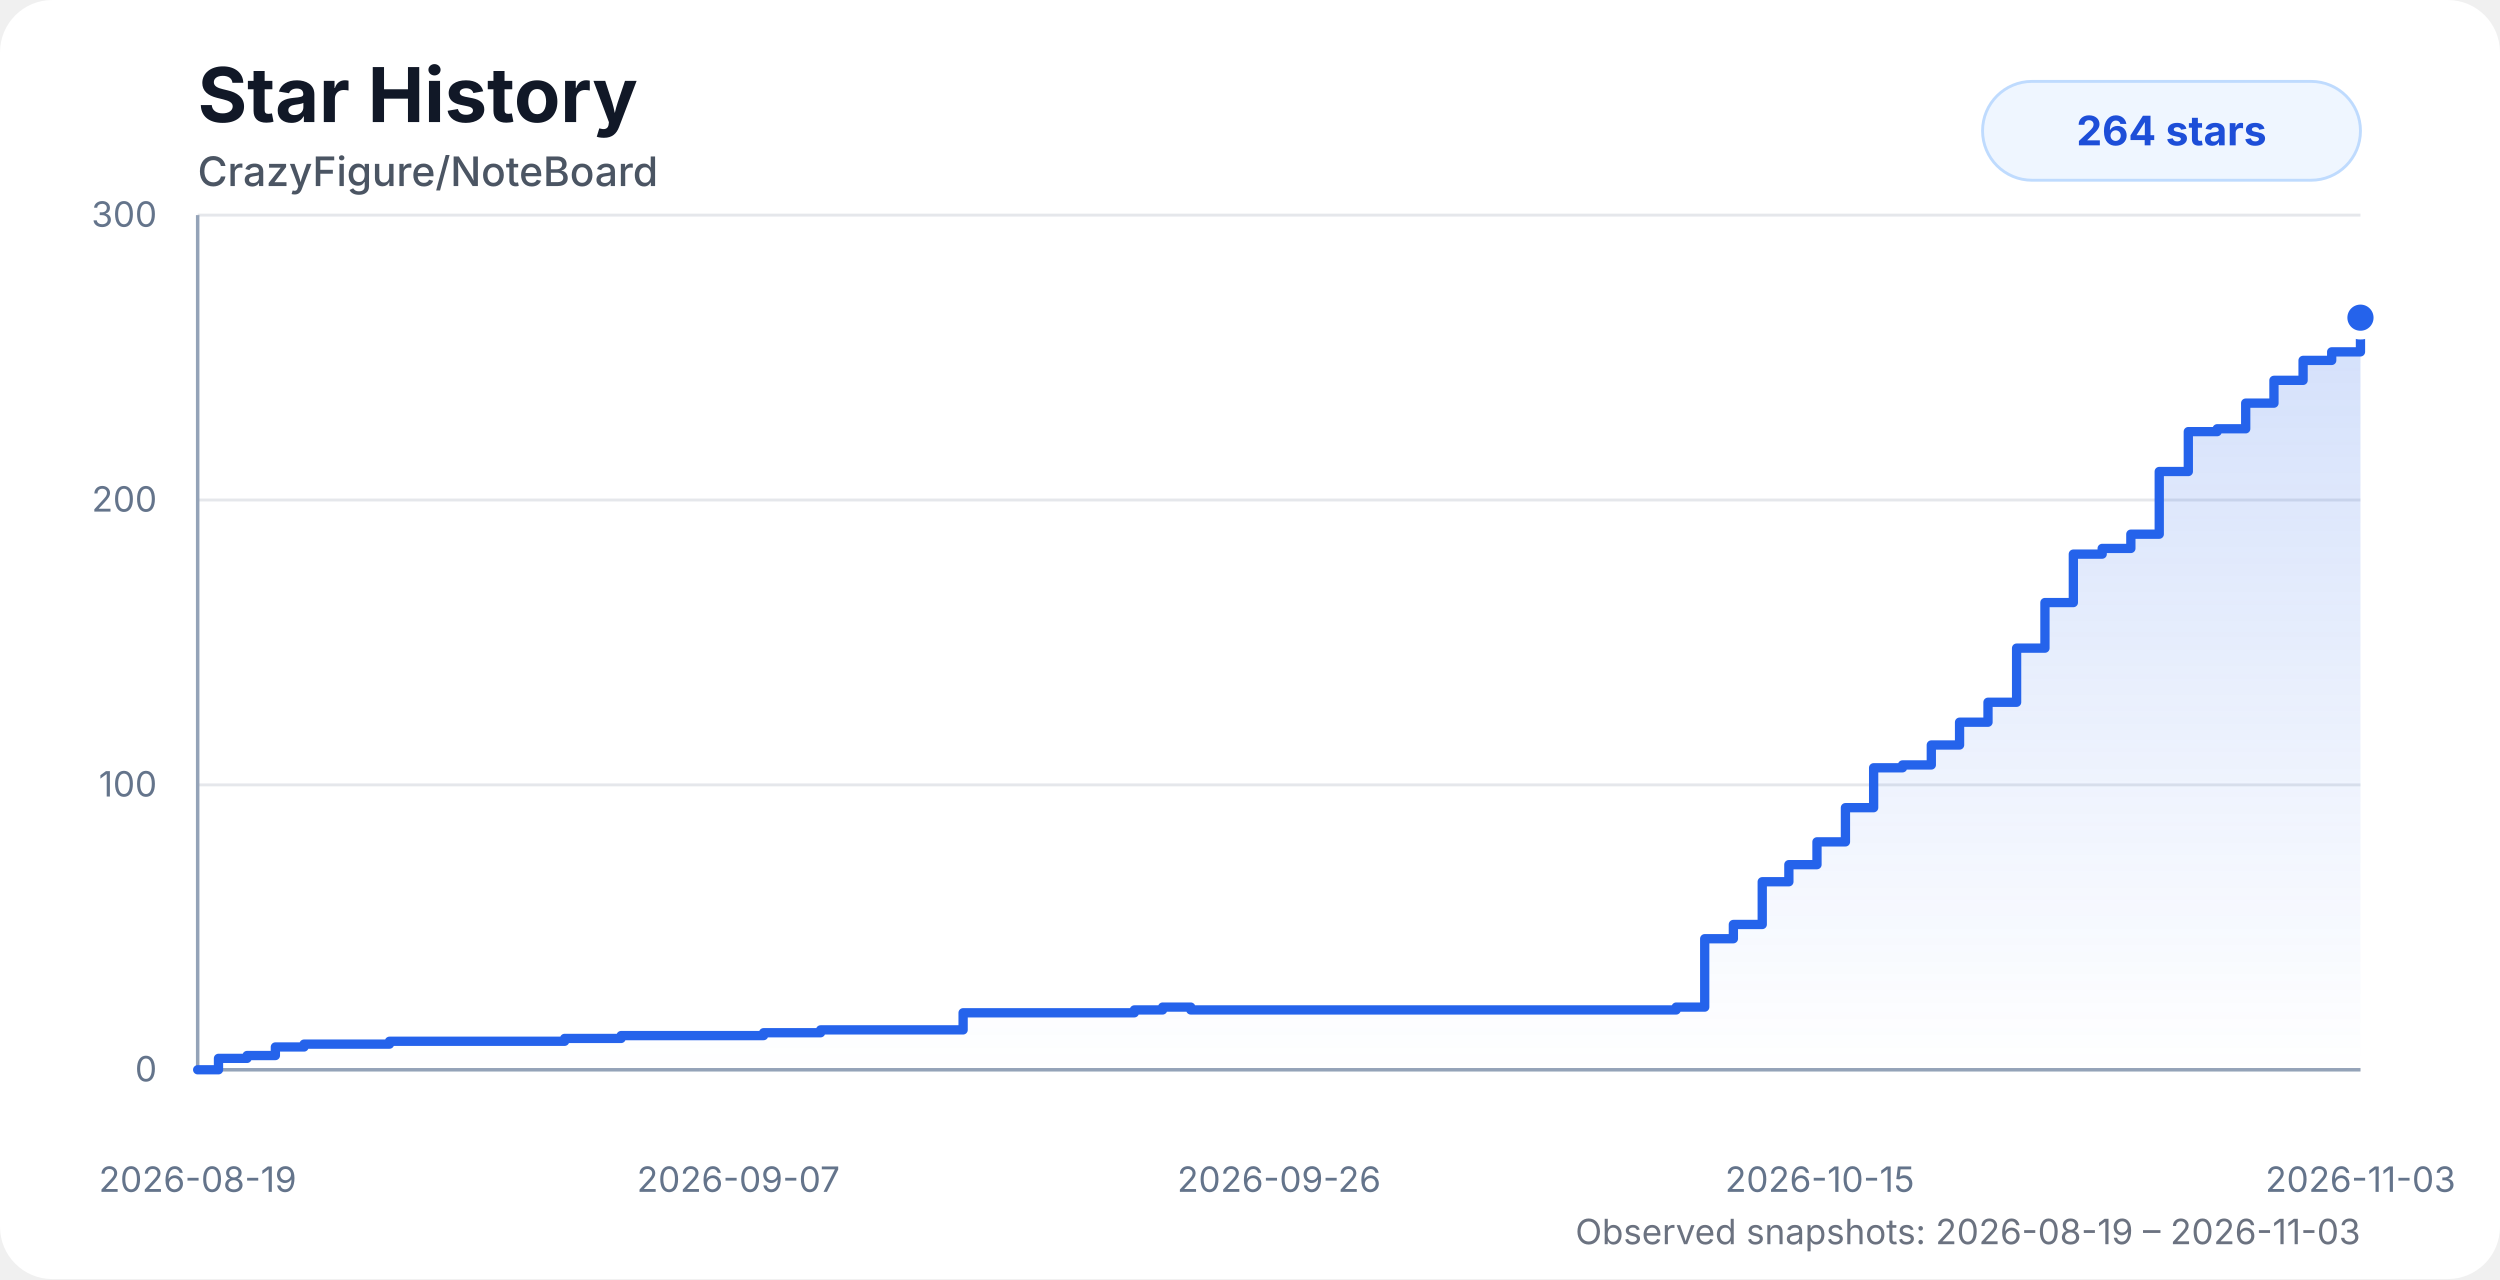
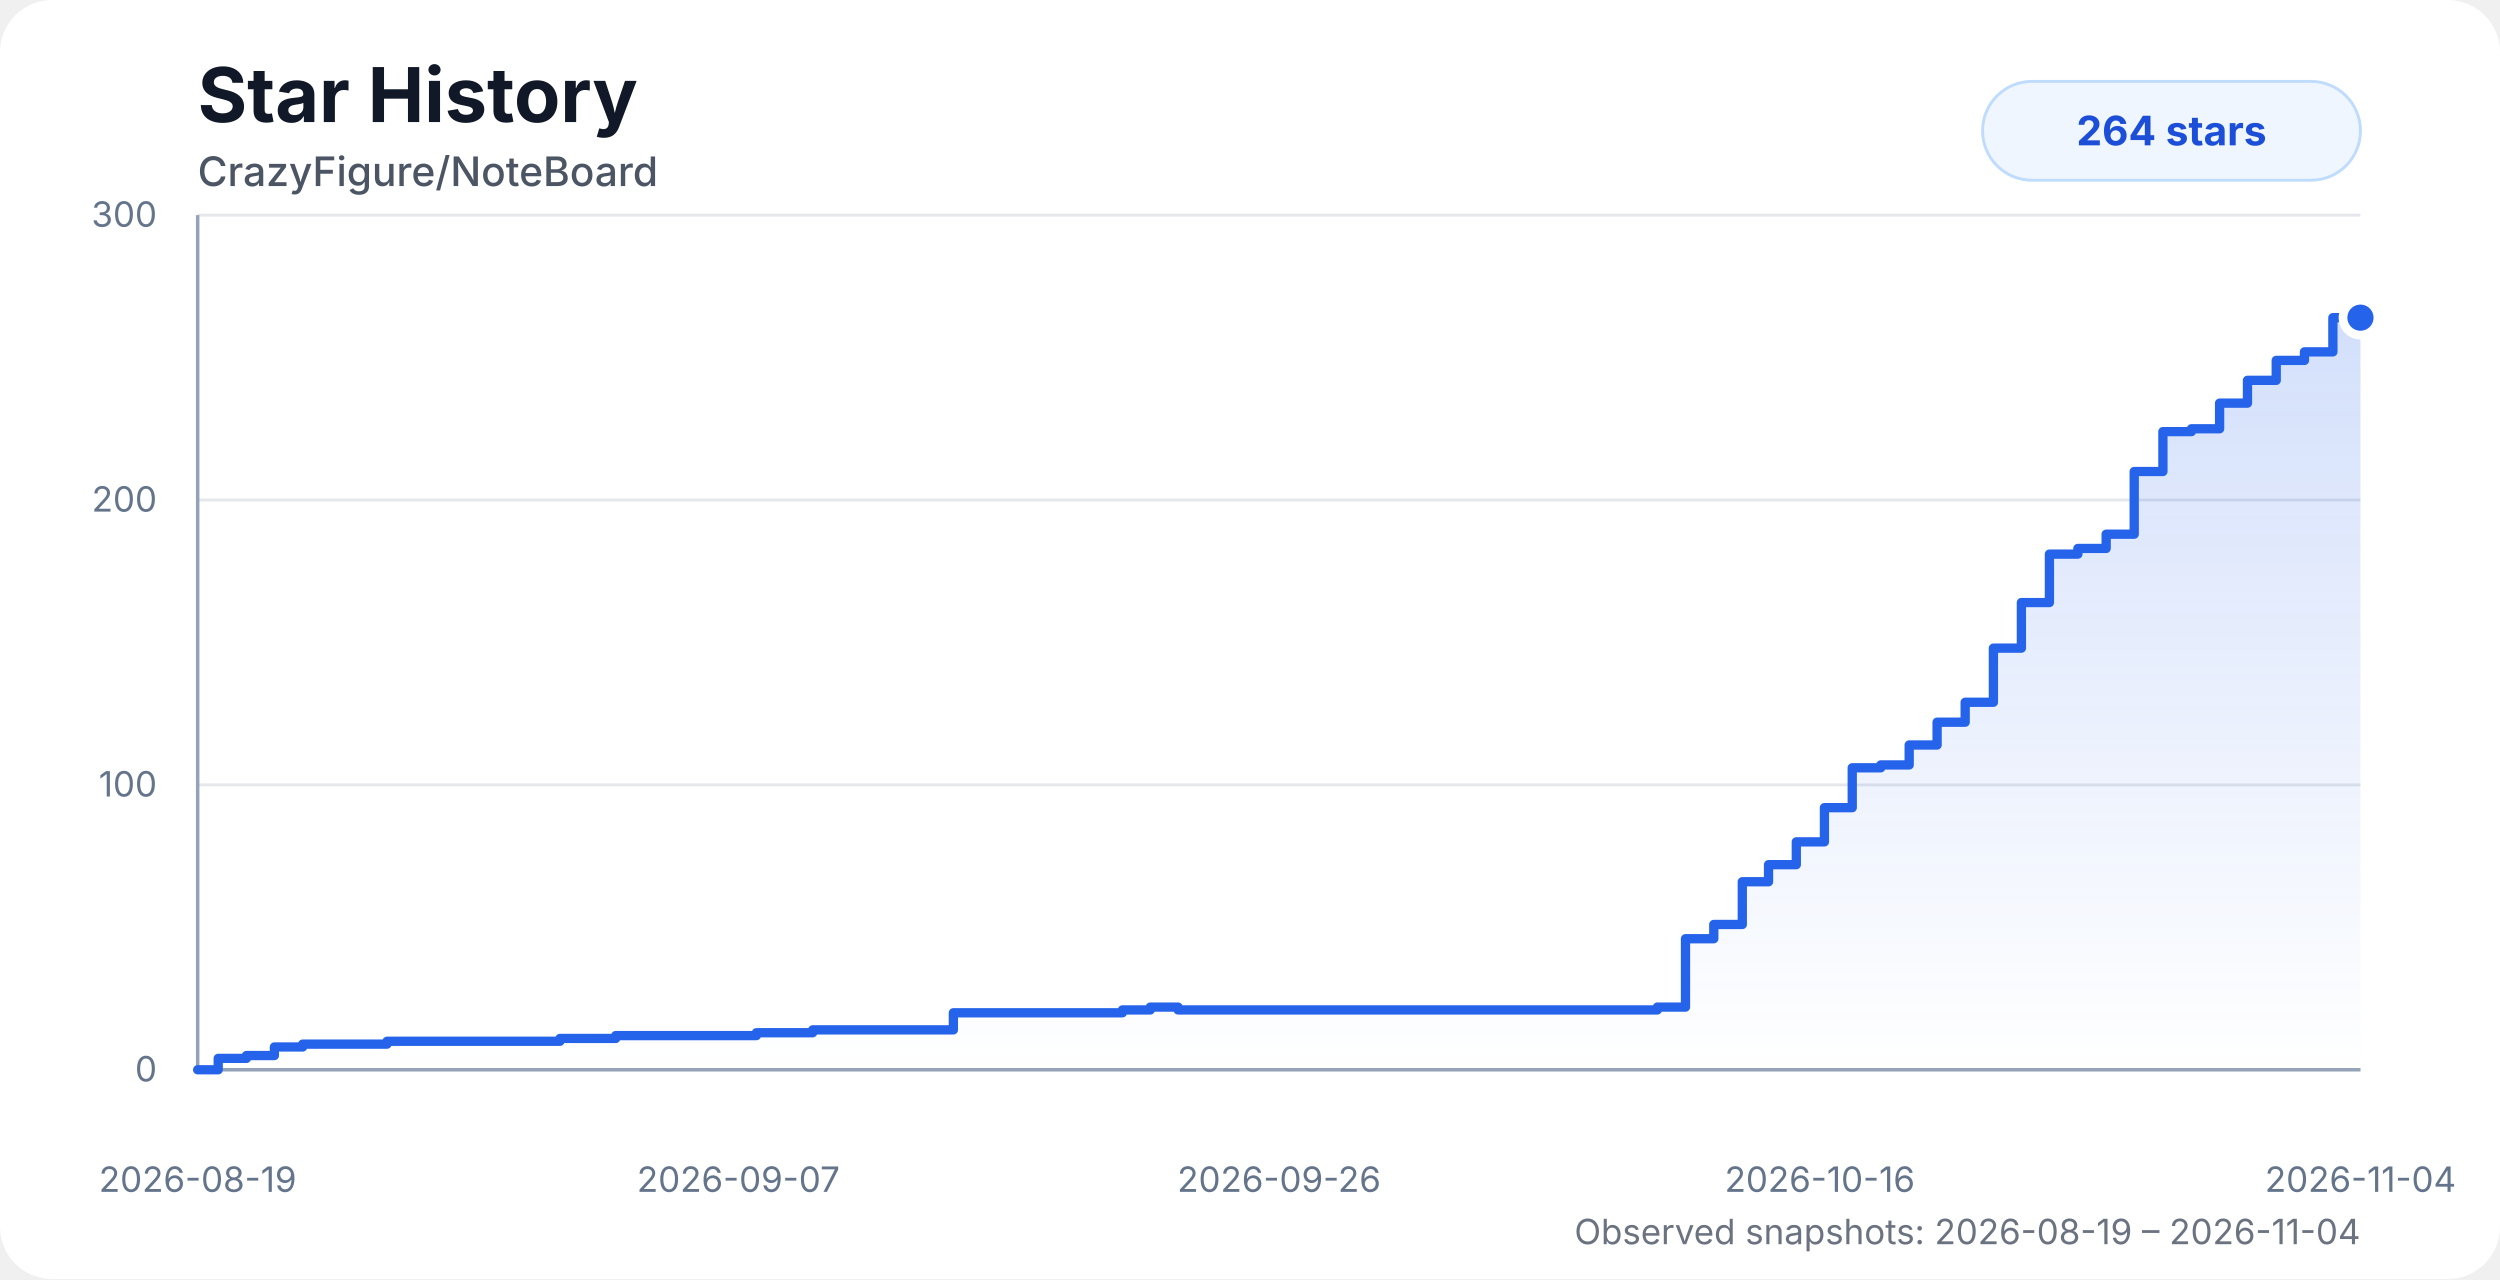
<svg xmlns="http://www.w3.org/2000/svg" width="860" height="440" viewBox="0 0 860 440" role="img" aria-labelledby="title desc">
  <style>
    .chart-bg { fill: #ffffff; }
    .title { fill: #111827; font: 700 26px system-ui, -apple-system, BlinkMacSystemFont, "Segoe UI", sans-serif; }
    .subtitle { fill: #4b5563; font: 500 14px system-ui, -apple-system, BlinkMacSystemFont, "Segoe UI", sans-serif; }
    .axis-label { fill: #64748b; font: 12px system-ui, -apple-system, BlinkMacSystemFont, "Segoe UI", sans-serif; }
    .grid { stroke: #e5e7eb; stroke-width: 1; }
    .axis { stroke: #94a3b8; stroke-width: 1.2; }
    .area { fill: url(#starGradient); opacity: 0.28; }
    .line { fill: none; stroke: #2563eb; stroke-width: 3.2; stroke-linecap: round; stroke-linejoin: round; }
    .dot { fill: #2563eb; stroke: #ffffff; stroke-width: 3; }
    .badge { fill: #eff6ff; stroke: #bfdbfe; }
    .badge-text { fill: #1d4ed8; font: 700 14px system-ui, -apple-system, BlinkMacSystemFont, "Segoe UI", sans-serif; }
    .status { fill: #6b7280; font: 12px system-ui, -apple-system, BlinkMacSystemFont, "Segoe UI", sans-serif; }
    @media (prefers-color-scheme: dark) {
      .chart-bg { fill: #0d1117; }
      .title { fill: #f8fafc; }
      .subtitle { fill: #cbd5e1; }
      .axis-label { fill: #94a3b8; }
      .grid { stroke: #1f2937; }
      .axis { stroke: #475569; }
      .dot { stroke: #0d1117; }
      .badge { fill: #172554; stroke: #1d4ed8; }
      .badge-text { fill: #bfdbfe; }
      .status { fill: #94a3b8; }
    }
  </style>
  <defs>
    <linearGradient id="starGradient" x1="0" x2="0" y1="0" y2="1">
      <stop offset="0%" stop-color="#2563eb" stop-opacity="0.72" />
      <stop offset="100%" stop-color="#2563eb" stop-opacity="0" />
    </linearGradient>
  </defs>
  <rect class="chart-bg" width="860" height="440" rx="18" />
  <text class="title" x="68" y="42">Star History</text>
  <text class="subtitle" x="68" y="64">CrazyFigure/NoteBoard</text>
  <g>
    <line class="grid" x1="68" y1="368" x2="812" y2="368" />
    <line class="grid" x1="68" y1="270" x2="812" y2="270" />
    <line class="grid" x1="68" y1="172" x2="812" y2="172" />
    <line class="grid" x1="68" y1="74" x2="812" y2="74" />
    <line class="axis" x1="68" y1="74" x2="68" y2="368" />
    <line class="axis" x1="68" y1="368" x2="812" y2="368" />
    <text class="axis-label" x="54" y="372" text-anchor="end">0</text>
    <text class="axis-label" x="54" y="274" text-anchor="end">100</text>
    <text class="axis-label" x="54" y="176" text-anchor="end">200</text>
    <text class="axis-label" x="54" y="78" text-anchor="end">300</text>
    <text class="axis-label" x="68" y="410" text-anchor="middle">2026-08-19</text>
    <text class="axis-label" x="254" y="410" text-anchor="middle">2026-09-07</text>
    <text class="axis-label" x="440" y="410" text-anchor="middle">2026-09-26</text>
-     <text class="axis-label" x="626" y="410" text-anchor="middle">2026-10-15</text>
-     <text class="axis-label" x="812" y="410" text-anchor="middle">2026-11-03</text>
+     <text class="axis-label" x="626" y="410" text-anchor="middle">2026-10-16</text>
+     <text class="axis-label" x="812" y="410" text-anchor="middle">2026-11-04</text>
  </g>
-   <path class="area" d="M 68 368 H 68 V 368 H 75.16 V 364.08 H 84.99 V 363.1 H 94.73 V 360.16 H 104.59 V 359.18 H 114.38 V 359.18 H 124.13 V 359.18 H 133.98 V 358.2 H 147.27 V 358.2 H 157.77 V 358.2 H 165.5 V 358.2 H 174.85 V 358.2 H 184.76 V 358.2 H 194.23 V 357.22 H 203.88 V 357.22 H 213.66 V 356.24 H 223.5 V 356.24 H 233.23 V 356.24 H 243.11 V 356.24 H 252.95 V 356.24 H 262.68 V 355.26 H 272.5 V 355.26 H 282.29 V 354.28 H 292.1 V 354.28 H 301.82 V 354.28 H 311.77 V 354.28 H 321.62 V 354.28 H 331.31 V 348.4 H 341.09 V 348.4 H 350.9 V 348.4 H 360.63 V 348.4 H 370.42 V 348.4 H 380.38 V 348.4 H 390.22 V 347.42 H 399.94 V 346.44 H 409.62 V 347.42 H 419.48 V 347.42 H 429.25 V 347.42 H 439.04 V 347.42 H 449.03 V 347.42 H 458.99 V 347.42 H 468.77 V 347.42 H 478.49 V 347.42 H 488.45 V 347.42 H 498.17 V 347.42 H 507.79 V 347.42 H 517.74 V 347.42 H 527.61 V 347.42 H 537.58 V 347.42 H 547.24 V 347.42 H 557.13 V 347.42 H 566.9 V 347.42 H 576.61 V 346.44 H 586.42 V 322.92 H 596.28 V 318.02 H 606.21 V 303.32 H 615.37 V 297.44 H 625.04 V 289.6 H 634.83 V 277.84 H 644.53 V 264.12 H 654.47 V 263.14 H 664.37 V 256.28 H 674.09 V 248.44 H 683.87 V 241.58 H 693.71 V 222.96 H 703.46 V 207.28 H 713.23 V 190.62 H 723.15 V 188.66 H 733.01 V 183.76 H 742.78 V 162.2 H 752.78 V 148.48 H 762.71 V 147.5 H 772.52 V 138.68 H 782.24 V 130.84 H 792.26 V 123.98 H 802.1 V 121.04 H 812 V 109.28 L 812 368 L 68 368 Z" />
-   <path class="line" d="M 68 368 H 68 V 368 H 75.16 V 364.08 H 84.99 V 363.1 H 94.73 V 360.16 H 104.59 V 359.18 H 114.38 V 359.18 H 124.13 V 359.18 H 133.98 V 358.2 H 147.27 V 358.2 H 157.77 V 358.2 H 165.5 V 358.2 H 174.85 V 358.2 H 184.76 V 358.2 H 194.23 V 357.22 H 203.88 V 357.22 H 213.66 V 356.24 H 223.5 V 356.24 H 233.23 V 356.24 H 243.11 V 356.24 H 252.95 V 356.24 H 262.68 V 355.26 H 272.5 V 355.26 H 282.29 V 354.28 H 292.1 V 354.28 H 301.82 V 354.28 H 311.77 V 354.28 H 321.62 V 354.28 H 331.31 V 348.4 H 341.09 V 348.4 H 350.9 V 348.4 H 360.63 V 348.4 H 370.42 V 348.4 H 380.38 V 348.4 H 390.22 V 347.42 H 399.94 V 346.44 H 409.62 V 347.42 H 419.48 V 347.42 H 429.25 V 347.42 H 439.04 V 347.42 H 449.03 V 347.42 H 458.99 V 347.42 H 468.77 V 347.42 H 478.49 V 347.42 H 488.45 V 347.42 H 498.17 V 347.42 H 507.79 V 347.42 H 517.74 V 347.42 H 527.61 V 347.42 H 537.58 V 347.42 H 547.24 V 347.42 H 557.13 V 347.42 H 566.9 V 347.42 H 576.61 V 346.44 H 586.42 V 322.92 H 596.28 V 318.02 H 606.21 V 303.32 H 615.37 V 297.44 H 625.04 V 289.6 H 634.83 V 277.84 H 644.53 V 264.12 H 654.47 V 263.14 H 664.37 V 256.28 H 674.09 V 248.44 H 683.87 V 241.58 H 693.71 V 222.96 H 703.46 V 207.28 H 713.23 V 190.62 H 723.15 V 188.66 H 733.01 V 183.76 H 742.78 V 162.2 H 752.78 V 148.48 H 762.71 V 147.5 H 772.52 V 138.68 H 782.24 V 130.84 H 792.26 V 123.98 H 802.1 V 121.04 H 812 V 109.28" />
+   <path class="area" d="M 68 368 H 68 V 368 H 75.06 V 364.08 H 84.78 V 363.1 H 94.39 V 360.16 H 104.12 V 359.18 H 113.79 V 359.18 H 123.42 V 359.18 H 133.14 V 358.2 H 146.26 V 358.2 H 156.63 V 358.2 H 164.26 V 358.2 H 173.49 V 358.2 H 183.27 V 358.2 H 192.62 V 357.22 H 202.14 V 357.22 H 211.81 V 356.24 H 221.52 V 356.24 H 231.12 V 356.24 H 240.87 V 356.24 H 250.59 V 356.24 H 260.2 V 355.26 H 269.89 V 355.26 H 279.56 V 354.28 H 289.24 V 354.28 H 298.83 V 354.28 H 308.66 V 354.28 H 318.39 V 354.28 H 327.96 V 348.4 H 337.61 V 348.4 H 347.29 V 348.4 H 356.9 V 348.4 H 366.56 V 348.4 H 376.4 V 348.4 H 386.11 V 347.42 H 395.7 V 346.44 H 405.27 V 347.42 H 415 V 347.42 H 424.64 V 347.42 H 434.31 V 347.42 H 444.17 V 347.42 H 454 V 347.42 H 463.65 V 347.42 H 473.26 V 347.42 H 483.09 V 347.42 H 492.69 V 347.42 H 502.18 V 347.42 H 512 V 347.42 H 521.74 V 347.42 H 531.59 V 347.42 H 541.13 V 347.42 H 550.89 V 347.42 H 560.54 V 347.42 H 570.13 V 346.44 H 579.81 V 322.92 H 589.54 V 318.02 H 599.35 V 303.32 H 608.38 V 297.44 H 617.93 V 289.6 H 627.6 V 277.84 H 637.17 V 264.12 H 646.99 V 263.14 H 656.76 V 256.28 H 666.36 V 248.44 H 676.02 V 241.58 H 685.73 V 222.96 H 695.36 V 207.28 H 705 V 190.62 H 714.79 V 188.66 H 724.52 V 183.76 H 734.17 V 162.2 H 744.04 V 148.48 H 753.85 V 147.5 H 763.54 V 138.68 H 773.13 V 130.84 H 783.02 V 123.98 H 792.73 V 121.04 H 802.51 V 109.28 H 812 V 109.28 L 812 368 L 68 368 Z" />
+   <path class="line" d="M 68 368 H 68 V 368 H 75.06 V 364.08 H 84.78 V 363.1 H 94.39 V 360.16 H 104.12 V 359.18 H 113.79 V 359.18 H 123.42 V 359.18 H 133.14 V 358.2 H 146.26 V 358.2 H 156.63 V 358.2 H 164.26 V 358.2 H 173.49 V 358.2 H 183.27 V 358.2 H 192.62 V 357.22 H 202.14 V 357.22 H 211.81 V 356.24 H 221.52 V 356.24 H 231.12 V 356.24 H 240.87 V 356.24 H 250.59 V 356.24 H 260.2 V 355.26 H 269.89 V 355.26 H 279.56 V 354.28 H 289.24 V 354.28 H 298.83 V 354.28 H 308.66 V 354.28 H 318.39 V 354.28 H 327.96 V 348.4 H 337.61 V 348.4 H 347.29 V 348.4 H 356.9 V 348.4 H 366.56 V 348.4 H 376.4 V 348.4 H 386.11 V 347.42 H 395.7 V 346.44 H 405.27 V 347.42 H 415 V 347.42 H 424.64 V 347.42 H 434.31 V 347.42 H 444.17 V 347.42 H 454 V 347.42 H 463.65 V 347.42 H 473.26 V 347.42 H 483.09 V 347.42 H 492.69 V 347.42 H 502.18 V 347.42 H 512 V 347.42 H 521.74 V 347.42 H 531.59 V 347.42 H 541.13 V 347.42 H 550.89 V 347.42 H 560.54 V 347.42 H 570.13 V 346.44 H 579.81 V 322.92 H 589.54 V 318.02 H 599.35 V 303.32 H 608.38 V 297.44 H 617.93 V 289.6 H 627.6 V 277.84 H 637.17 V 264.12 H 646.99 V 263.14 H 656.76 V 256.28 H 666.36 V 248.44 H 676.02 V 241.58 H 685.73 V 222.96 H 695.36 V 207.28 H 705 V 190.62 H 714.79 V 188.66 H 724.52 V 183.76 H 734.17 V 162.2 H 744.04 V 148.48 H 753.85 V 147.5 H 763.54 V 138.68 H 773.13 V 130.84 H 783.02 V 123.98 H 792.73 V 121.04 H 802.51 V 109.28 H 812 V 109.28" />
  <circle class="dot" cx="812" cy="109.28" r="6" />
  <rect class="badge" x="682" y="28" width="130" height="34" rx="17" />
  <text class="badge-text" x="747" y="50" text-anchor="middle">264 stars</text>
-   <text class="status" x="812" y="428" text-anchor="end">Observed snapshots: 2026-08-19 – 2026-11-03</text>
+   <text class="status" x="812" y="428" text-anchor="end">Observed snapshots: 2026-08-19 – 2026-11-04</text>
</svg>
